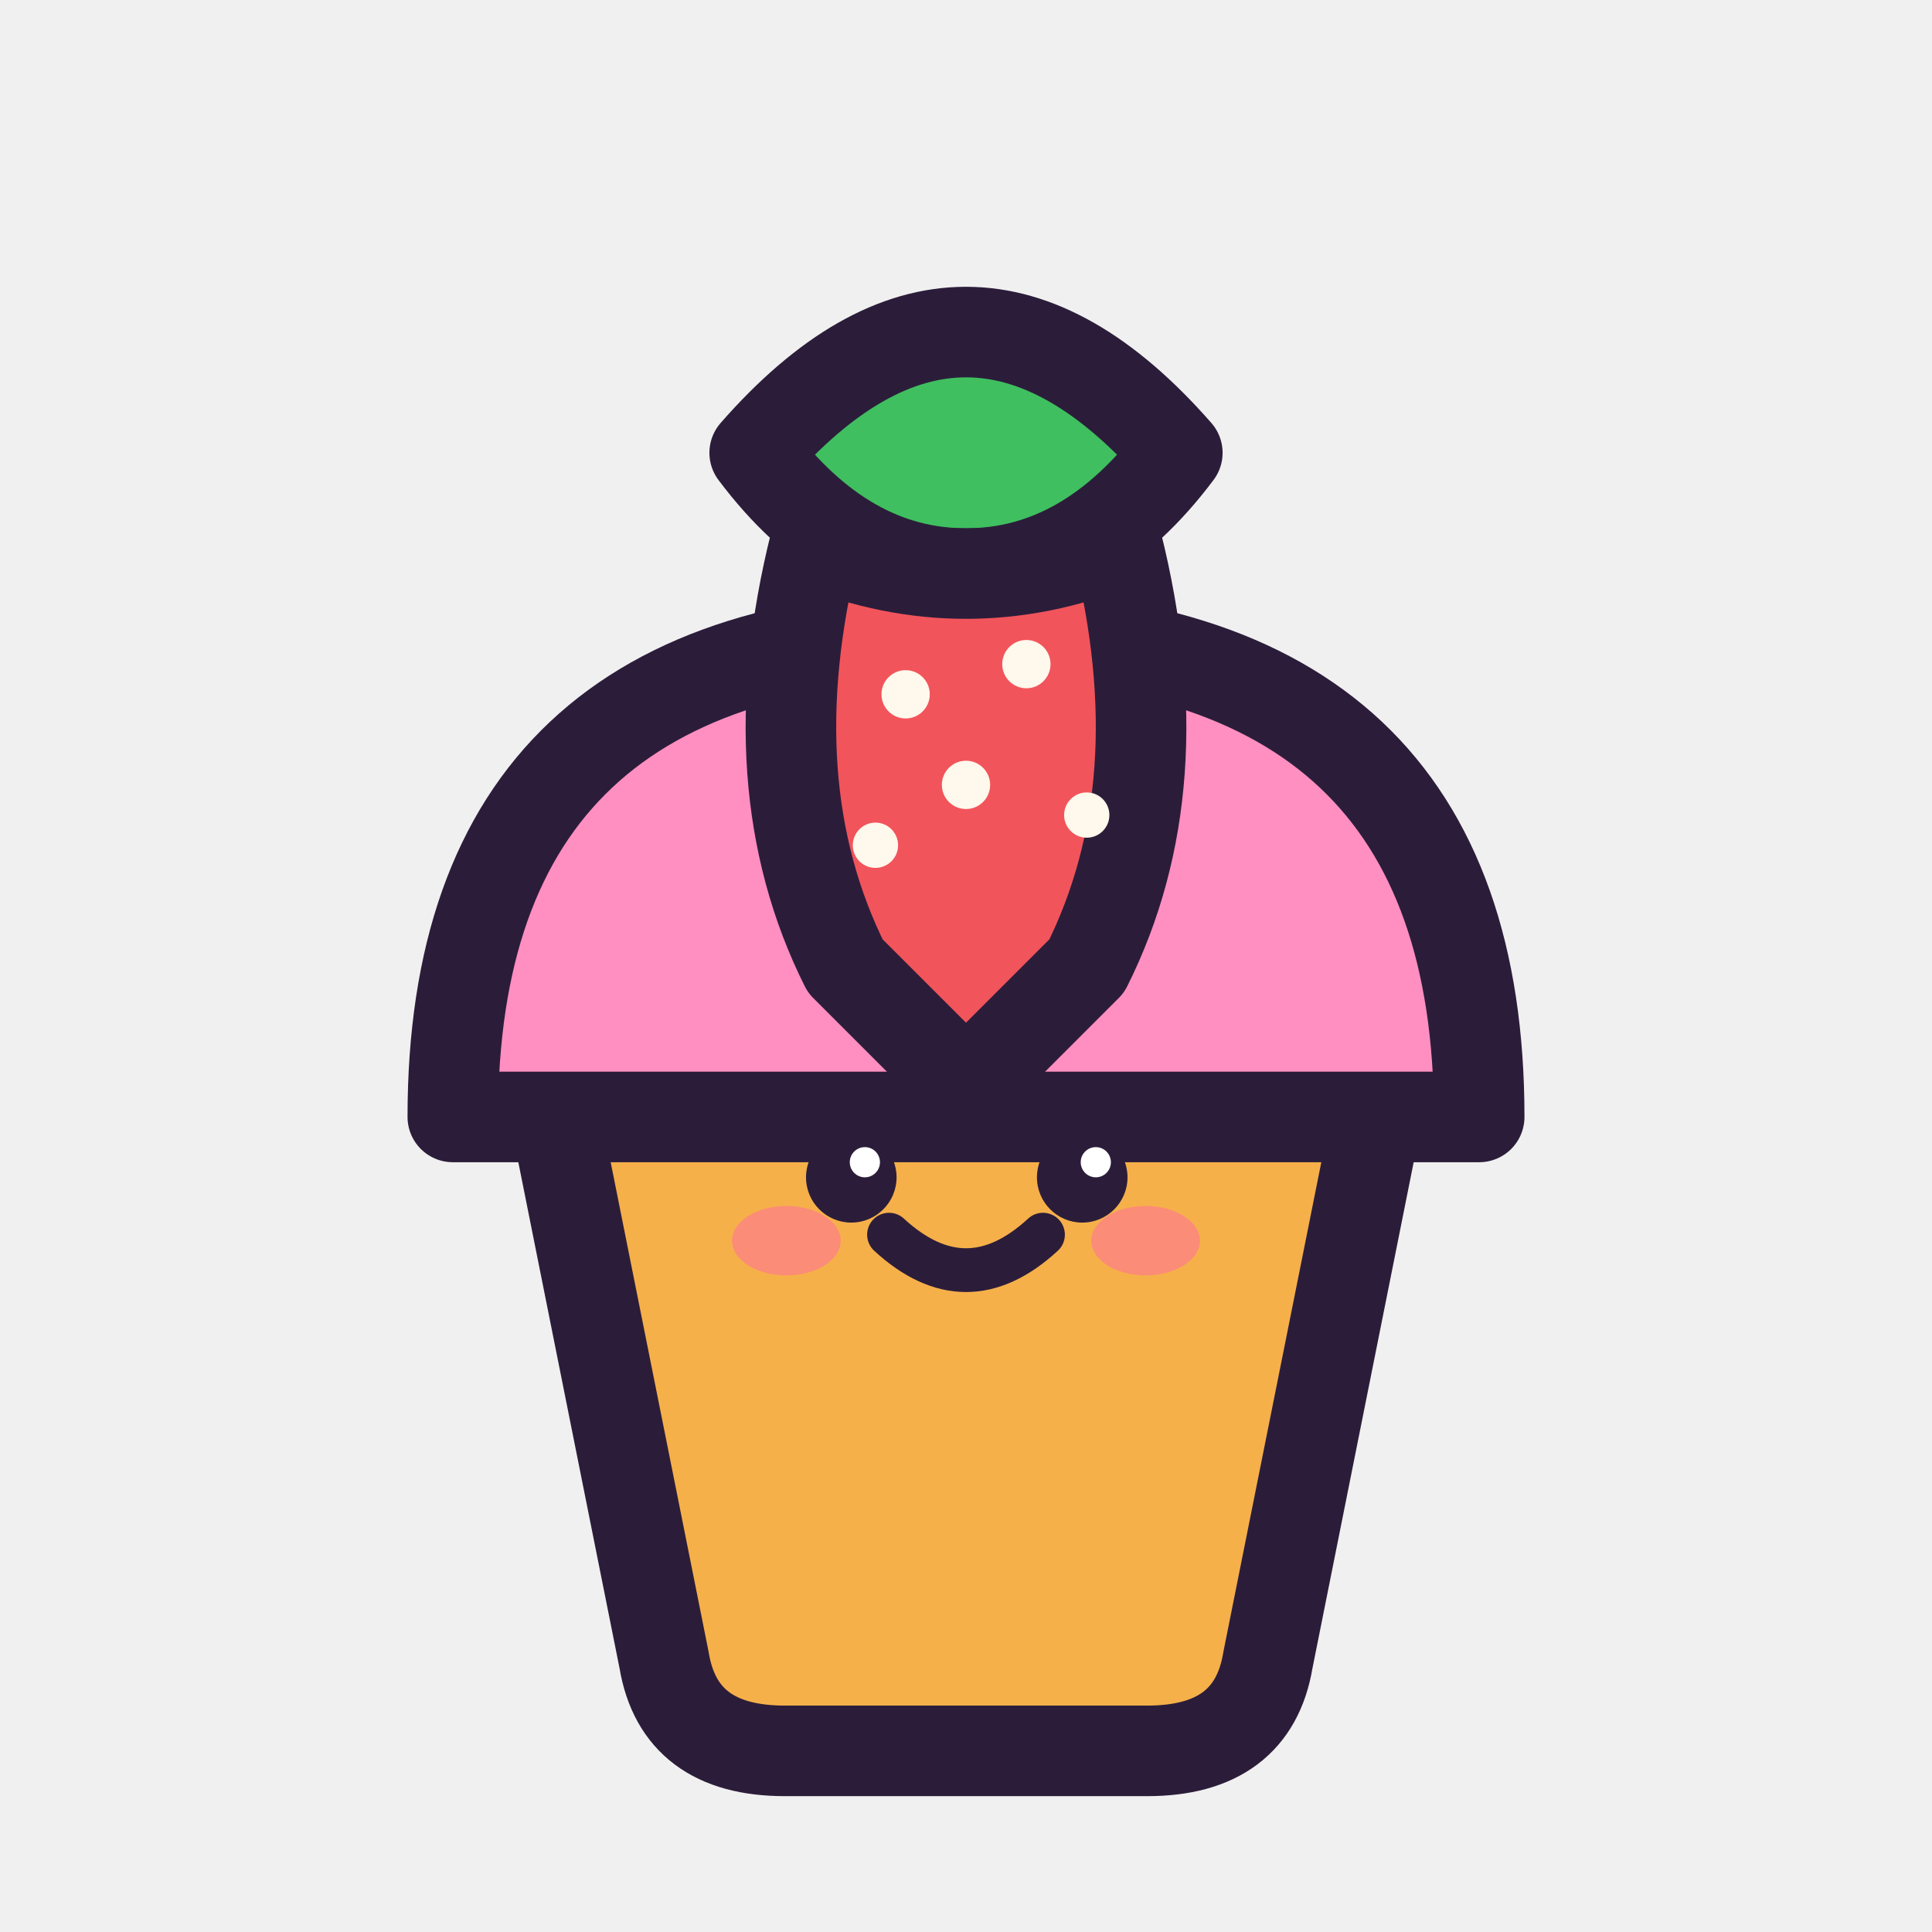
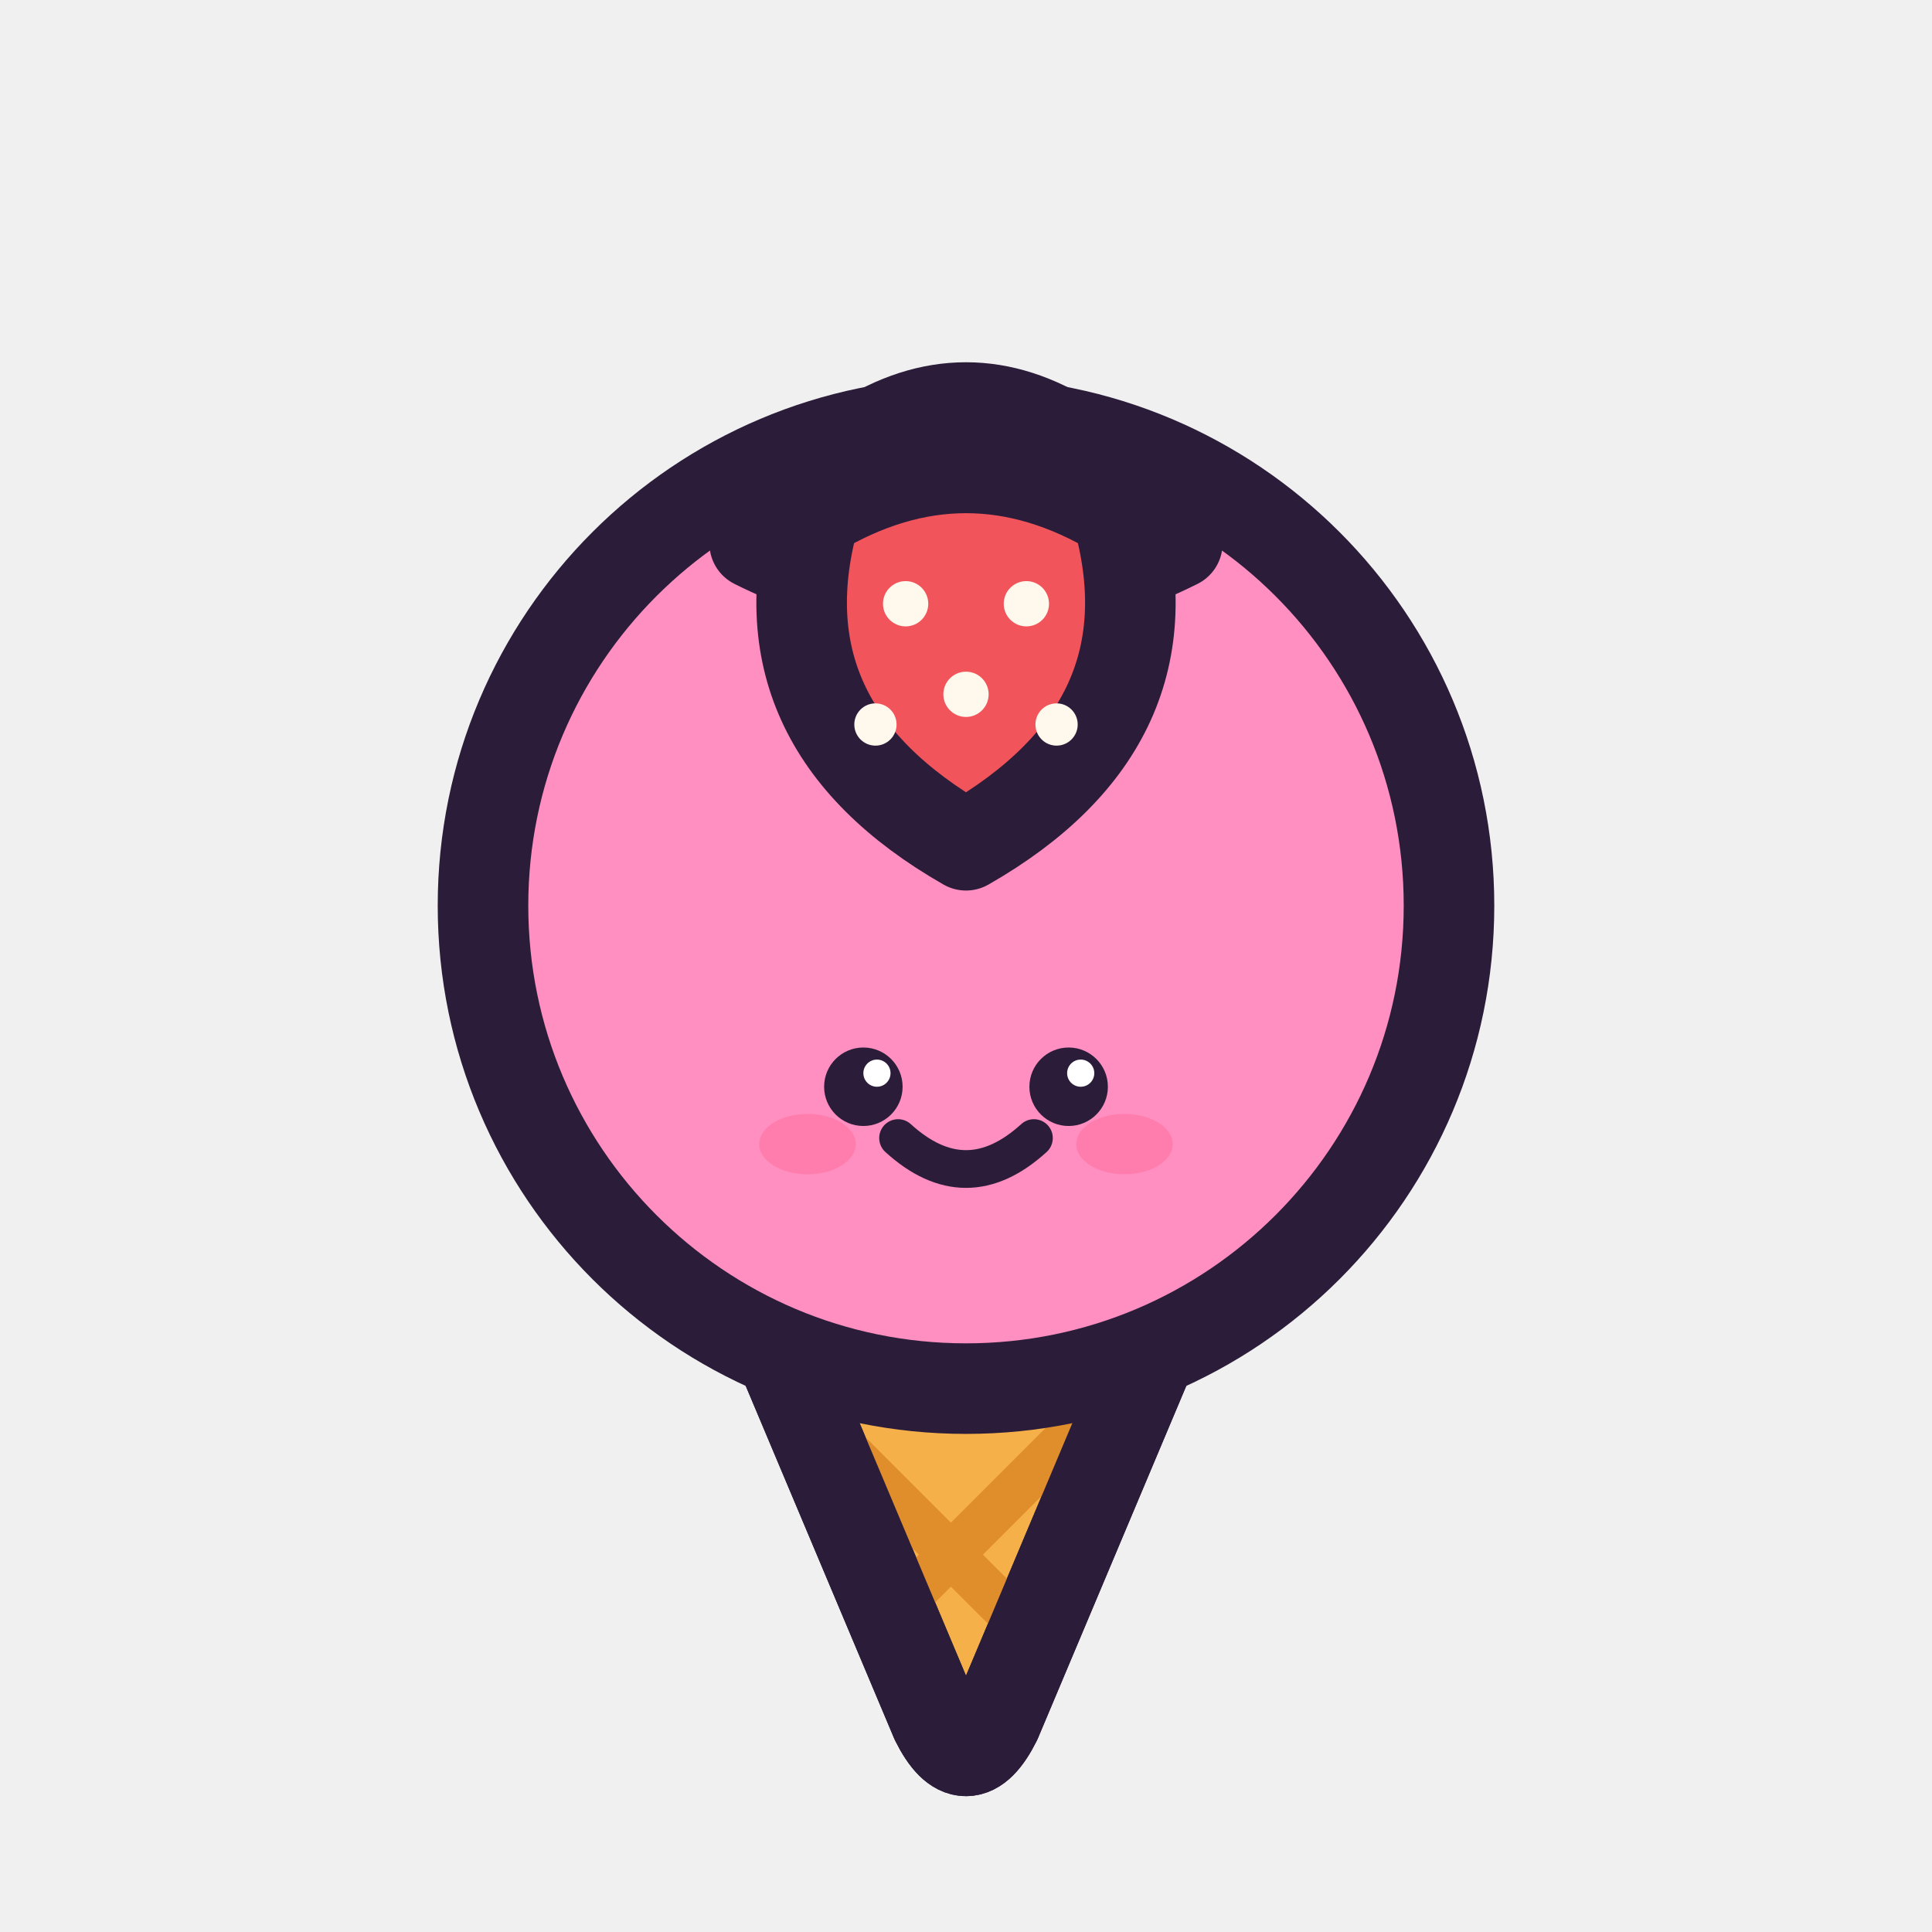
<svg xmlns="http://www.w3.org/2000/svg" width="128" height="128" aria-labelledby="strawberry-title" viewBox="0 0 128 128">
  <g fill="none" stroke="#2b1d3a" stroke-linecap="round" stroke-linejoin="round" stroke-width="6">
-     <path fill="#f6b04a" d="M36 70h56l-8 40q-1 6-8 6H52q-7 0-8-6z" />
-     <path fill="#ff8fc0" d="M30 74q0-32 34-32t34 32z" />
-     <path fill="#3fbf5f" d="M50 30q14-16 28 0-6 8-14 8t-14-8" />
-     <path fill="#f2545b" d="M54 36q10 4 20 0 4 16-2 28l-8 8-8-8q-6-12-2-28" />
-     <circle cx="60" cy="46" r="1.6" fill="#fff8ec" stroke="none" />
-     <circle cx="68" cy="44" r="1.6" fill="#fff8ec" stroke="none" />
-     <circle cx="64" cy="52" r="1.6" fill="#fff8ec" stroke="none" />
-     <circle cx="72" cy="54" r="1.5" fill="#fff8ec" stroke="none" />
-     <circle cx="58" cy="56" r="1.5" fill="#fff8ec" stroke="none" />
-     <ellipse cx="52.1" cy="82.2" fill="#ff6f9c" fill-opacity=".55" stroke="none" rx="3.6" ry="2.3" />
-     <ellipse cx="75.9" cy="82.2" fill="#ff6f9c" fill-opacity=".55" stroke="none" rx="3.6" ry="2.3" />
-     <circle cx="56.4" cy="78" r="3" fill="#2b1d3a" stroke="none" />
-     <circle cx="57.3" cy="77" r="1" fill="#fff" stroke="none" />
-     <circle cx="71.7" cy="78" r="3" fill="#2b1d3a" stroke="none" />
-     <circle cx="72.6" cy="77" r="1" fill="#fff" stroke="none" />
-     <path stroke-width="2.9" d="M58.9 81.8q5.1 4.7 10.2 0" />
+     <defs>
+       <clipPath id="strawberry-cone">
+         <path d="M46 76h36l-16 38q-2 4-4 0z" />
+       </clipPath>
+     </defs>
+     <path fill="#f6b04a" d="M46 76h36l-16 38q-2 4-4 0z" />
+     <g stroke="#e08e2b" stroke-width="3" clip-path="url(#strawberry-cone)">
+       <path d="m40 80 34 34M54 74l30 30M68 74l22 22m-6-14-32 32" />
+     </g>
+     <path d="M46 76h36l-16 38q-2 4-4 0z" />
+     <circle cx="64" cy="60" r="32" fill="#ff8fc0" />
+     <path fill="#3fbf5f" d="M50 36q14-18 28 0-8 4-14 2-6 2-14-2" />
+     <path fill="#f2545b" d="M54 34q10-6 20 0 4 14-10 22-14-8-10-22" />
+     <circle cx="60" cy="40" r="1.5" fill="#fff8ec" stroke="none" />
+     <circle cx="68" cy="40" r="1.5" fill="#fff8ec" stroke="none" />
+     <circle cx="64" cy="46" r="1.5" fill="#fff8ec" stroke="none" />
+     <circle cx="70" cy="48" r="1.4" fill="#fff8ec" stroke="none" />
+     <circle cx="58" cy="48" r="1.4" fill="#fff8ec" stroke="none" />
+     <ellipse cx="53.5" cy="75.8" fill="#ff6f9c" fill-opacity=".55" stroke="none" rx="3.2" ry="2" />
+     <ellipse cx="74.5" cy="75.8" fill="#ff6f9c" fill-opacity=".55" stroke="none" rx="3.2" ry="2" />
+     <circle cx="57.2" cy="72" r="2.6" fill="#2b1d3a" stroke="none" />
+     <circle cx="58.1" cy="71.1" r=".9" fill="#fff" stroke="none" />
+     <circle cx="70.8" cy="72" r="2.6" fill="#2b1d3a" stroke="none" />
+     <circle cx="71.6" cy="71.1" r=".9" fill="#fff" stroke="none" />
+     <path stroke-width="2.5" d="M59.5 75.4q4.5 4.1 9 0" />
  </g>
</svg>
